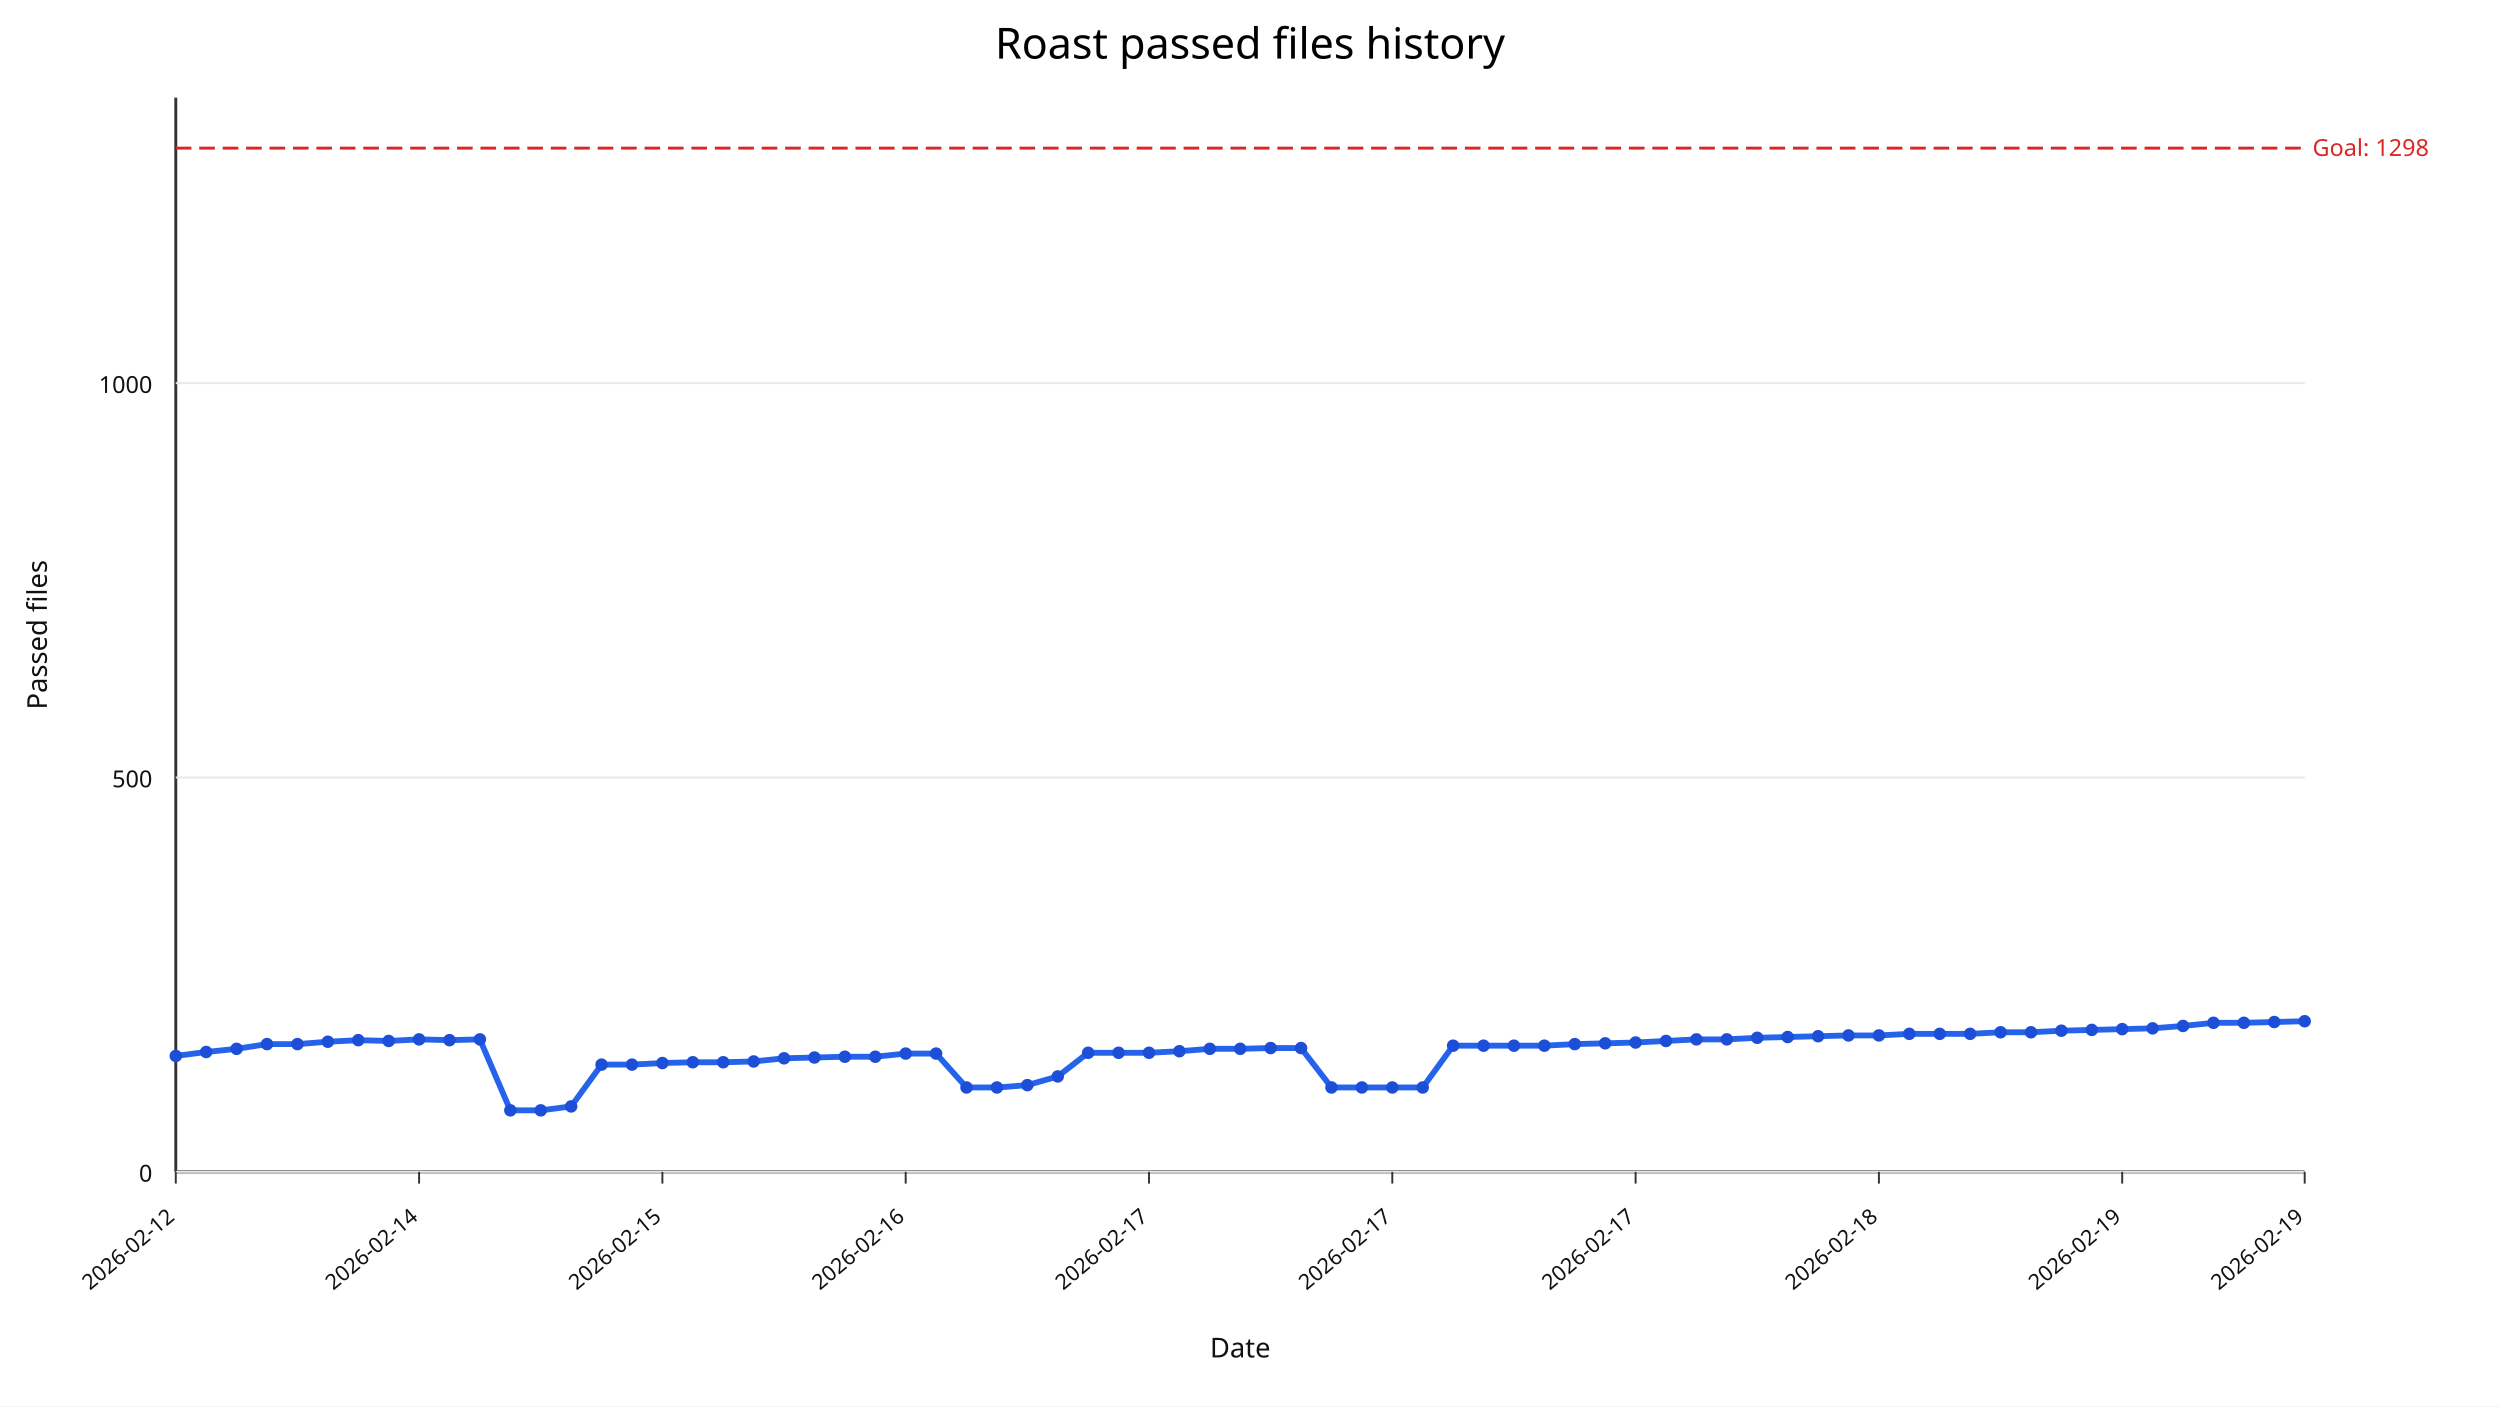
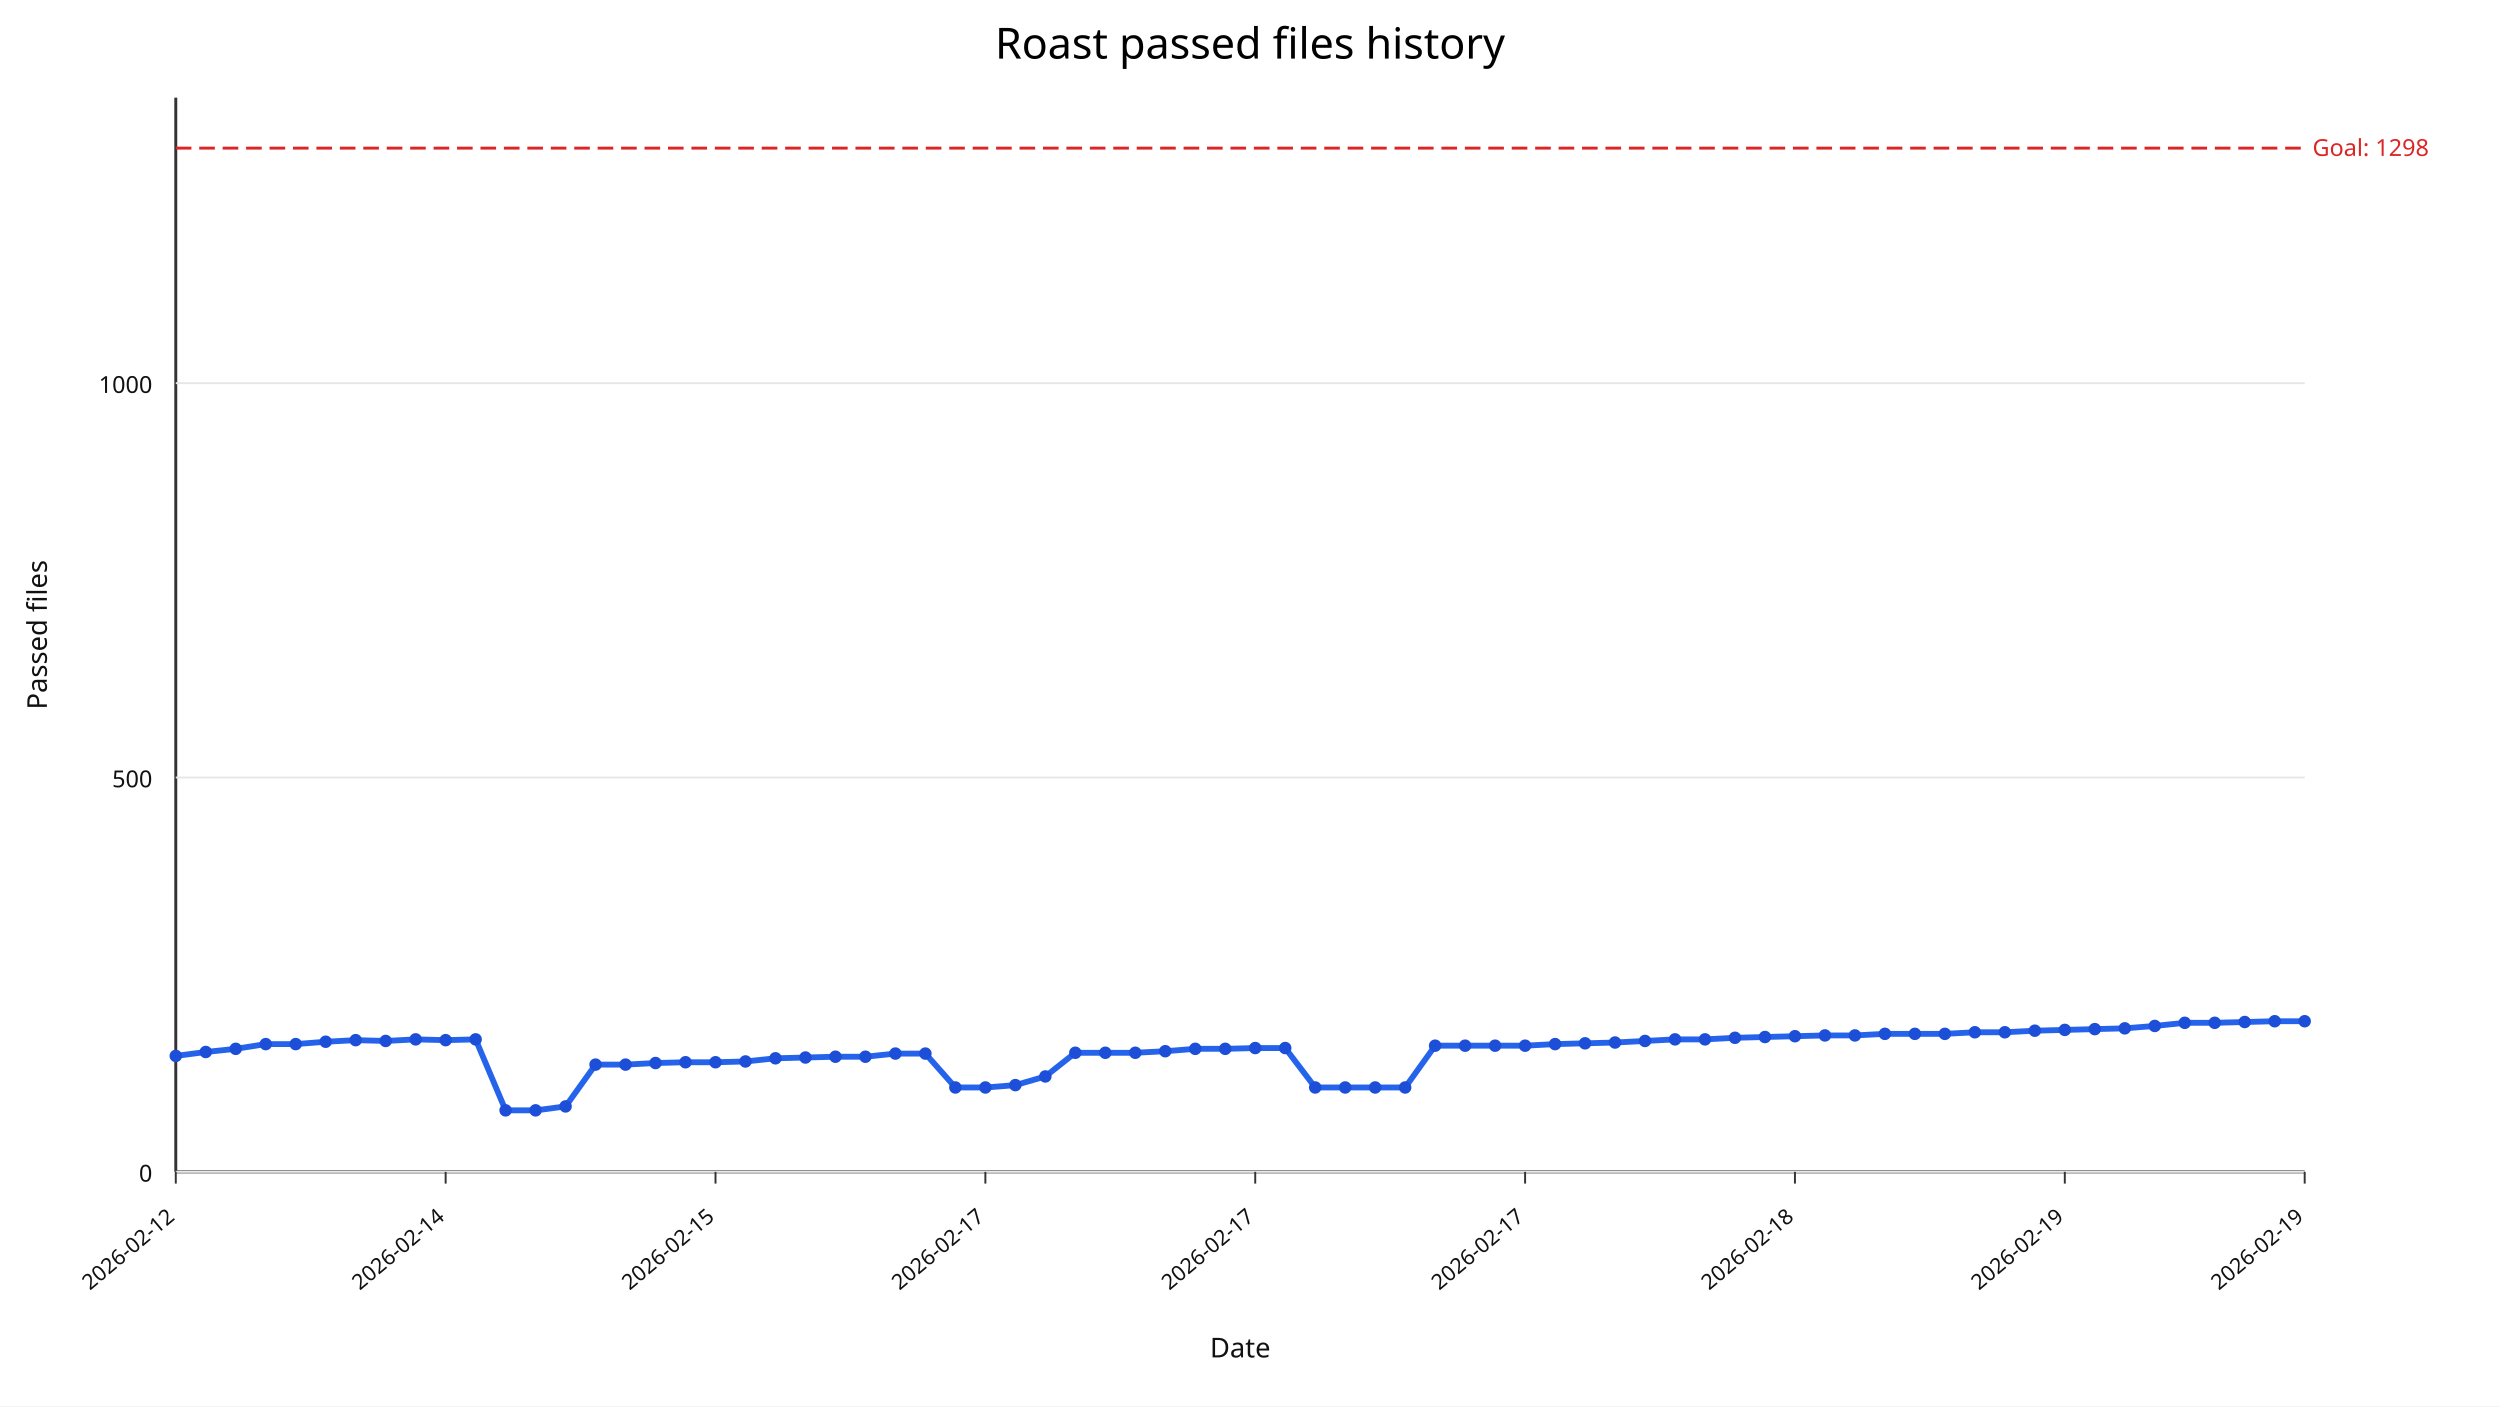
<svg xmlns="http://www.w3.org/2000/svg" width="1280" height="720" viewBox="0 0 1280 720">
  <rect width="100%" height="100%" fill="#ffffff" />
  <text x="640" y="30" text-anchor="middle" font-size="22" font-family="sans-serif">Roast passed files history</text>
  <line x1="90" y1="600" x2="1180" y2="600" stroke="#333" stroke-width="1.5" />
  <line x1="90" y1="50" x2="90" y2="600" stroke="#333" stroke-width="1.5" />
  <line x1="90" y1="600.00" x2="1180" y2="600.00" stroke="#e5e7eb" stroke-width="1" />
  <text x="78" y="605.00" text-anchor="end" font-size="12" fill="#111" font-family="sans-serif">0</text>
  <line x1="90" y1="398.09" x2="1180" y2="398.09" stroke="#e5e7eb" stroke-width="1" />
  <text x="78" y="403.09" text-anchor="end" font-size="12" fill="#111" font-family="sans-serif">500</text>
  <line x1="90" y1="196.18" x2="1180" y2="196.18" stroke="#e5e7eb" stroke-width="1" />
  <text x="78" y="201.18" text-anchor="end" font-size="12" fill="#111" font-family="sans-serif">1000</text>
  <line x1="90.00" y1="600" x2="90.00" y2="606" stroke="#333" stroke-width="1" />
  <text x="90.00" y="624" text-anchor="end" font-size="11" fill="#111" transform="rotate(-40 90.00,624)" font-family="sans-serif">2026-02-12</text>
-   <line x1="214.57" y1="600" x2="214.57" y2="606" stroke="#333" stroke-width="1" />
-   <text x="214.57" y="624" text-anchor="end" font-size="11" fill="#111" transform="rotate(-40 214.57,624)" font-family="sans-serif">2026-02-14</text>
-   <line x1="339.14" y1="600" x2="339.14" y2="606" stroke="#333" stroke-width="1" />
-   <text x="339.14" y="624" text-anchor="end" font-size="11" fill="#111" transform="rotate(-40 339.14,624)" font-family="sans-serif">2026-02-15</text>
-   <line x1="463.71" y1="600" x2="463.71" y2="606" stroke="#333" stroke-width="1" />
-   <text x="463.71" y="624" text-anchor="end" font-size="11" fill="#111" transform="rotate(-40 463.71,624)" font-family="sans-serif">2026-02-16</text>
-   <line x1="588.29" y1="600" x2="588.29" y2="606" stroke="#333" stroke-width="1" />
-   <text x="588.29" y="624" text-anchor="end" font-size="11" fill="#111" transform="rotate(-40 588.29,624)" font-family="sans-serif">2026-02-17</text>
-   <line x1="712.86" y1="600" x2="712.86" y2="606" stroke="#333" stroke-width="1" />
-   <text x="712.86" y="624" text-anchor="end" font-size="11" fill="#111" transform="rotate(-40 712.86,624)" font-family="sans-serif">2026-02-17</text>
-   <line x1="837.43" y1="600" x2="837.43" y2="606" stroke="#333" stroke-width="1" />
-   <text x="837.43" y="624" text-anchor="end" font-size="11" fill="#111" transform="rotate(-40 837.43,624)" font-family="sans-serif">2026-02-17</text>
-   <line x1="962.00" y1="600" x2="962.00" y2="606" stroke="#333" stroke-width="1" />
-   <text x="962.00" y="624" text-anchor="end" font-size="11" fill="#111" transform="rotate(-40 962.00,624)" font-family="sans-serif">2026-02-18</text>
-   <line x1="1086.57" y1="600" x2="1086.57" y2="606" stroke="#333" stroke-width="1" />
-   <text x="1086.57" y="624" text-anchor="end" font-size="11" fill="#111" transform="rotate(-40 1086.57,624)" font-family="sans-serif">2026-02-19</text>
+   <line x1="228.17" y1="600" x2="228.17" y2="606" stroke="#333" stroke-width="1" />
+   <text x="228.17" y="624" text-anchor="end" font-size="11" fill="#111" transform="rotate(-40 228.17,624)" font-family="sans-serif">2026-02-14</text>
+   <line x1="366.34" y1="600" x2="366.34" y2="606" stroke="#333" stroke-width="1" />
+   <text x="366.34" y="624" text-anchor="end" font-size="11" fill="#111" transform="rotate(-40 366.34,624)" font-family="sans-serif">2026-02-15</text>
+   <line x1="504.51" y1="600" x2="504.51" y2="606" stroke="#333" stroke-width="1" />
+   <text x="504.51" y="624" text-anchor="end" font-size="11" fill="#111" transform="rotate(-40 504.51,624)" font-family="sans-serif">2026-02-17</text>
+   <line x1="642.68" y1="600" x2="642.68" y2="606" stroke="#333" stroke-width="1" />
+   <text x="642.68" y="624" text-anchor="end" font-size="11" fill="#111" transform="rotate(-40 642.68,624)" font-family="sans-serif">2026-02-17</text>
+   <line x1="780.85" y1="600" x2="780.85" y2="606" stroke="#333" stroke-width="1" />
+   <text x="780.85" y="624" text-anchor="end" font-size="11" fill="#111" transform="rotate(-40 780.85,624)" font-family="sans-serif">2026-02-17</text>
+   <line x1="919.01" y1="600" x2="919.01" y2="606" stroke="#333" stroke-width="1" />
+   <text x="919.01" y="624" text-anchor="end" font-size="11" fill="#111" transform="rotate(-40 919.01,624)" font-family="sans-serif">2026-02-18</text>
+   <line x1="1057.18" y1="600" x2="1057.18" y2="606" stroke="#333" stroke-width="1" />
+   <text x="1057.18" y="624" text-anchor="end" font-size="11" fill="#111" transform="rotate(-40 1057.18,624)" font-family="sans-serif">2026-02-19</text>
  <line x1="1180.00" y1="600" x2="1180.00" y2="606" stroke="#333" stroke-width="1" />
  <text x="1180.00" y="624" text-anchor="end" font-size="11" fill="#111" transform="rotate(-40 1180.00,624)" font-family="sans-serif">2026-02-19</text>
  <line x1="90" y1="75.84" x2="1180" y2="75.84" stroke="#dc2626" stroke-width="1.5" stroke-dasharray="8,4" />
  <text x="1184" y="79.84" font-size="12" fill="#dc2626" font-family="sans-serif">Goal: 1298</text>
-   <polyline fill="none" stroke="#2563eb" stroke-width="3" points="90.00,540.64 105.57,538.62 121.14,537.00 136.71,534.58 152.29,534.58 167.86,533.37 183.43,532.56 199.00,532.97 214.57,532.16 230.14,532.56 245.71,532.16 261.29,568.50 276.86,568.50 292.43,566.48 308.00,545.08 323.57,545.08 339.14,544.27 354.71,543.87 370.29,543.87 385.86,543.47 401.43,541.85 417.00,541.45 432.57,541.04 448.14,541.04 463.71,539.43 479.29,539.43 494.86,556.79 510.43,556.79 526.00,555.58 541.57,551.14 557.14,539.02 572.71,539.02 588.29,539.02 603.86,538.22 619.43,537.00 635.00,537.00 650.57,536.60 666.14,536.60 681.71,556.79 697.29,556.79 712.86,556.79 728.43,556.79 744.00,535.39 759.57,535.39 775.14,535.39 790.71,535.39 806.29,534.58 821.86,534.18 837.43,533.77 853.00,532.97 868.57,532.16 884.14,532.16 899.71,531.35 915.29,530.95 930.86,530.54 946.43,530.14 962.00,530.14 977.57,529.33 993.14,529.33 1008.71,529.33 1024.29,528.52 1039.86,528.52 1055.43,527.72 1071.00,527.31 1086.57,526.91 1102.14,526.51 1117.71,525.29 1133.29,523.68 1148.86,523.68 1164.43,523.27 1180.00,522.87" />
+   <polyline fill="none" stroke="#2563eb" stroke-width="3" points="90.00,540.64 105.35,538.62 120.70,537.00 136.06,534.58 151.41,534.58 166.76,533.37 182.11,532.56 197.46,532.97 212.82,532.16 228.17,532.56 243.52,532.16 258.87,568.50 274.23,568.50 289.58,566.48 304.93,545.08 320.28,545.08 335.63,544.27 350.99,543.87 366.34,543.87 381.69,543.47 397.04,541.85 412.39,541.45 427.75,541.04 443.10,541.04 458.45,539.43 473.80,539.43 489.15,556.79 504.51,556.79 519.86,555.58 535.21,551.14 550.56,539.02 565.92,539.02 581.27,539.02 596.62,538.22 611.97,537.00 627.32,537.00 642.68,536.60 658.03,536.60 673.38,556.79 688.73,556.79 704.08,556.79 719.44,556.79 734.79,535.39 750.14,535.39 765.49,535.39 780.85,535.39 796.20,534.58 811.55,534.18 826.90,533.77 842.25,532.97 857.61,532.16 872.96,532.16 888.31,531.35 903.66,530.95 919.01,530.54 934.37,530.14 949.72,530.14 965.07,529.33 980.42,529.33 995.77,529.33 1011.13,528.52 1026.48,528.52 1041.83,527.72 1057.18,527.31 1072.54,526.91 1087.89,526.51 1103.24,525.29 1118.59,523.68 1133.94,523.68 1149.30,523.27 1164.65,522.87 1180.00,522.87" />
  <circle cx="90.00" cy="540.64" r="3.2" fill="#1d4ed8" />
-   <circle cx="105.57" cy="538.62" r="3.2" fill="#1d4ed8" />
-   <circle cx="121.14" cy="537.00" r="3.2" fill="#1d4ed8" />
-   <circle cx="136.71" cy="534.58" r="3.2" fill="#1d4ed8" />
-   <circle cx="152.29" cy="534.58" r="3.2" fill="#1d4ed8" />
-   <circle cx="167.86" cy="533.37" r="3.2" fill="#1d4ed8" />
-   <circle cx="183.43" cy="532.56" r="3.2" fill="#1d4ed8" />
-   <circle cx="199.00" cy="532.97" r="3.2" fill="#1d4ed8" />
-   <circle cx="214.57" cy="532.16" r="3.2" fill="#1d4ed8" />
-   <circle cx="230.14" cy="532.56" r="3.2" fill="#1d4ed8" />
-   <circle cx="245.71" cy="532.16" r="3.2" fill="#1d4ed8" />
-   <circle cx="261.29" cy="568.50" r="3.2" fill="#1d4ed8" />
-   <circle cx="276.86" cy="568.50" r="3.2" fill="#1d4ed8" />
-   <circle cx="292.43" cy="566.48" r="3.2" fill="#1d4ed8" />
-   <circle cx="308.00" cy="545.08" r="3.2" fill="#1d4ed8" />
-   <circle cx="323.57" cy="545.08" r="3.2" fill="#1d4ed8" />
-   <circle cx="339.14" cy="544.27" r="3.2" fill="#1d4ed8" />
-   <circle cx="354.71" cy="543.87" r="3.2" fill="#1d4ed8" />
-   <circle cx="370.29" cy="543.87" r="3.2" fill="#1d4ed8" />
-   <circle cx="385.86" cy="543.47" r="3.2" fill="#1d4ed8" />
-   <circle cx="401.43" cy="541.85" r="3.2" fill="#1d4ed8" />
-   <circle cx="417.00" cy="541.45" r="3.2" fill="#1d4ed8" />
-   <circle cx="432.57" cy="541.04" r="3.2" fill="#1d4ed8" />
-   <circle cx="448.14" cy="541.04" r="3.2" fill="#1d4ed8" />
-   <circle cx="463.71" cy="539.43" r="3.2" fill="#1d4ed8" />
-   <circle cx="479.29" cy="539.43" r="3.2" fill="#1d4ed8" />
-   <circle cx="494.86" cy="556.79" r="3.2" fill="#1d4ed8" />
-   <circle cx="510.43" cy="556.79" r="3.2" fill="#1d4ed8" />
-   <circle cx="526.00" cy="555.58" r="3.2" fill="#1d4ed8" />
-   <circle cx="541.57" cy="551.14" r="3.2" fill="#1d4ed8" />
-   <circle cx="557.14" cy="539.02" r="3.2" fill="#1d4ed8" />
-   <circle cx="572.71" cy="539.02" r="3.2" fill="#1d4ed8" />
-   <circle cx="588.29" cy="539.02" r="3.2" fill="#1d4ed8" />
-   <circle cx="603.86" cy="538.22" r="3.2" fill="#1d4ed8" />
-   <circle cx="619.43" cy="537.00" r="3.2" fill="#1d4ed8" />
-   <circle cx="635.00" cy="537.00" r="3.2" fill="#1d4ed8" />
-   <circle cx="650.57" cy="536.60" r="3.2" fill="#1d4ed8" />
-   <circle cx="666.14" cy="536.60" r="3.2" fill="#1d4ed8" />
-   <circle cx="681.71" cy="556.79" r="3.2" fill="#1d4ed8" />
-   <circle cx="697.29" cy="556.79" r="3.2" fill="#1d4ed8" />
-   <circle cx="712.86" cy="556.79" r="3.2" fill="#1d4ed8" />
-   <circle cx="728.43" cy="556.79" r="3.2" fill="#1d4ed8" />
-   <circle cx="744.00" cy="535.39" r="3.2" fill="#1d4ed8" />
-   <circle cx="759.57" cy="535.39" r="3.2" fill="#1d4ed8" />
-   <circle cx="775.14" cy="535.39" r="3.2" fill="#1d4ed8" />
-   <circle cx="790.71" cy="535.39" r="3.2" fill="#1d4ed8" />
-   <circle cx="806.29" cy="534.58" r="3.2" fill="#1d4ed8" />
-   <circle cx="821.86" cy="534.18" r="3.2" fill="#1d4ed8" />
-   <circle cx="837.43" cy="533.77" r="3.2" fill="#1d4ed8" />
-   <circle cx="853.00" cy="532.97" r="3.2" fill="#1d4ed8" />
-   <circle cx="868.57" cy="532.16" r="3.2" fill="#1d4ed8" />
-   <circle cx="884.14" cy="532.16" r="3.2" fill="#1d4ed8" />
-   <circle cx="899.71" cy="531.35" r="3.2" fill="#1d4ed8" />
-   <circle cx="915.29" cy="530.95" r="3.2" fill="#1d4ed8" />
-   <circle cx="930.86" cy="530.54" r="3.2" fill="#1d4ed8" />
-   <circle cx="946.43" cy="530.14" r="3.2" fill="#1d4ed8" />
-   <circle cx="962.00" cy="530.14" r="3.2" fill="#1d4ed8" />
-   <circle cx="977.57" cy="529.33" r="3.2" fill="#1d4ed8" />
-   <circle cx="993.14" cy="529.33" r="3.2" fill="#1d4ed8" />
-   <circle cx="1008.71" cy="529.33" r="3.2" fill="#1d4ed8" />
-   <circle cx="1024.29" cy="528.52" r="3.2" fill="#1d4ed8" />
-   <circle cx="1039.86" cy="528.52" r="3.2" fill="#1d4ed8" />
-   <circle cx="1055.43" cy="527.72" r="3.2" fill="#1d4ed8" />
-   <circle cx="1071.00" cy="527.31" r="3.2" fill="#1d4ed8" />
-   <circle cx="1086.57" cy="526.91" r="3.2" fill="#1d4ed8" />
-   <circle cx="1102.14" cy="526.51" r="3.2" fill="#1d4ed8" />
-   <circle cx="1117.71" cy="525.29" r="3.2" fill="#1d4ed8" />
-   <circle cx="1133.29" cy="523.68" r="3.2" fill="#1d4ed8" />
-   <circle cx="1148.86" cy="523.68" r="3.2" fill="#1d4ed8" />
-   <circle cx="1164.43" cy="523.27" r="3.2" fill="#1d4ed8" />
+   <circle cx="105.35" cy="538.62" r="3.2" fill="#1d4ed8" />
+   <circle cx="120.70" cy="537.00" r="3.2" fill="#1d4ed8" />
+   <circle cx="136.06" cy="534.58" r="3.2" fill="#1d4ed8" />
+   <circle cx="151.41" cy="534.58" r="3.2" fill="#1d4ed8" />
+   <circle cx="166.76" cy="533.37" r="3.2" fill="#1d4ed8" />
+   <circle cx="182.11" cy="532.56" r="3.2" fill="#1d4ed8" />
+   <circle cx="197.46" cy="532.97" r="3.2" fill="#1d4ed8" />
+   <circle cx="212.82" cy="532.16" r="3.2" fill="#1d4ed8" />
+   <circle cx="228.17" cy="532.56" r="3.2" fill="#1d4ed8" />
+   <circle cx="243.52" cy="532.16" r="3.2" fill="#1d4ed8" />
+   <circle cx="258.87" cy="568.50" r="3.2" fill="#1d4ed8" />
+   <circle cx="274.23" cy="568.50" r="3.2" fill="#1d4ed8" />
+   <circle cx="289.58" cy="566.48" r="3.2" fill="#1d4ed8" />
+   <circle cx="304.93" cy="545.08" r="3.2" fill="#1d4ed8" />
+   <circle cx="320.28" cy="545.08" r="3.2" fill="#1d4ed8" />
+   <circle cx="335.63" cy="544.27" r="3.2" fill="#1d4ed8" />
+   <circle cx="350.99" cy="543.87" r="3.2" fill="#1d4ed8" />
+   <circle cx="366.34" cy="543.87" r="3.2" fill="#1d4ed8" />
+   <circle cx="381.69" cy="543.47" r="3.2" fill="#1d4ed8" />
+   <circle cx="397.04" cy="541.85" r="3.2" fill="#1d4ed8" />
+   <circle cx="412.39" cy="541.45" r="3.2" fill="#1d4ed8" />
+   <circle cx="427.75" cy="541.04" r="3.2" fill="#1d4ed8" />
+   <circle cx="443.10" cy="541.04" r="3.2" fill="#1d4ed8" />
+   <circle cx="458.45" cy="539.43" r="3.2" fill="#1d4ed8" />
+   <circle cx="473.80" cy="539.43" r="3.2" fill="#1d4ed8" />
+   <circle cx="489.15" cy="556.79" r="3.2" fill="#1d4ed8" />
+   <circle cx="504.51" cy="556.79" r="3.2" fill="#1d4ed8" />
+   <circle cx="519.86" cy="555.58" r="3.2" fill="#1d4ed8" />
+   <circle cx="535.21" cy="551.14" r="3.2" fill="#1d4ed8" />
+   <circle cx="550.56" cy="539.02" r="3.2" fill="#1d4ed8" />
+   <circle cx="565.92" cy="539.02" r="3.2" fill="#1d4ed8" />
+   <circle cx="581.27" cy="539.02" r="3.2" fill="#1d4ed8" />
+   <circle cx="596.62" cy="538.22" r="3.2" fill="#1d4ed8" />
+   <circle cx="611.97" cy="537.00" r="3.2" fill="#1d4ed8" />
+   <circle cx="627.32" cy="537.00" r="3.2" fill="#1d4ed8" />
+   <circle cx="642.68" cy="536.60" r="3.2" fill="#1d4ed8" />
+   <circle cx="658.03" cy="536.60" r="3.2" fill="#1d4ed8" />
+   <circle cx="673.38" cy="556.79" r="3.2" fill="#1d4ed8" />
+   <circle cx="688.73" cy="556.79" r="3.2" fill="#1d4ed8" />
+   <circle cx="704.08" cy="556.79" r="3.2" fill="#1d4ed8" />
+   <circle cx="719.44" cy="556.79" r="3.2" fill="#1d4ed8" />
+   <circle cx="734.79" cy="535.39" r="3.2" fill="#1d4ed8" />
+   <circle cx="750.14" cy="535.39" r="3.2" fill="#1d4ed8" />
+   <circle cx="765.49" cy="535.39" r="3.2" fill="#1d4ed8" />
+   <circle cx="780.85" cy="535.39" r="3.2" fill="#1d4ed8" />
+   <circle cx="796.20" cy="534.58" r="3.2" fill="#1d4ed8" />
+   <circle cx="811.55" cy="534.18" r="3.2" fill="#1d4ed8" />
+   <circle cx="826.90" cy="533.77" r="3.2" fill="#1d4ed8" />
+   <circle cx="842.25" cy="532.97" r="3.2" fill="#1d4ed8" />
+   <circle cx="857.61" cy="532.16" r="3.2" fill="#1d4ed8" />
+   <circle cx="872.96" cy="532.16" r="3.2" fill="#1d4ed8" />
+   <circle cx="888.31" cy="531.35" r="3.2" fill="#1d4ed8" />
+   <circle cx="903.66" cy="530.95" r="3.2" fill="#1d4ed8" />
+   <circle cx="919.01" cy="530.54" r="3.2" fill="#1d4ed8" />
+   <circle cx="934.37" cy="530.14" r="3.2" fill="#1d4ed8" />
+   <circle cx="949.72" cy="530.14" r="3.2" fill="#1d4ed8" />
+   <circle cx="965.07" cy="529.33" r="3.2" fill="#1d4ed8" />
+   <circle cx="980.42" cy="529.33" r="3.2" fill="#1d4ed8" />
+   <circle cx="995.77" cy="529.33" r="3.2" fill="#1d4ed8" />
+   <circle cx="1011.13" cy="528.52" r="3.2" fill="#1d4ed8" />
+   <circle cx="1026.48" cy="528.52" r="3.2" fill="#1d4ed8" />
+   <circle cx="1041.83" cy="527.72" r="3.2" fill="#1d4ed8" />
+   <circle cx="1057.18" cy="527.31" r="3.2" fill="#1d4ed8" />
+   <circle cx="1072.54" cy="526.91" r="3.2" fill="#1d4ed8" />
+   <circle cx="1087.89" cy="526.51" r="3.2" fill="#1d4ed8" />
+   <circle cx="1103.24" cy="525.29" r="3.2" fill="#1d4ed8" />
+   <circle cx="1118.59" cy="523.68" r="3.2" fill="#1d4ed8" />
+   <circle cx="1133.94" cy="523.68" r="3.2" fill="#1d4ed8" />
+   <circle cx="1149.30" cy="523.27" r="3.2" fill="#1d4ed8" />
+   <circle cx="1164.65" cy="522.87" r="3.2" fill="#1d4ed8" />
  <circle cx="1180.00" cy="522.87" r="3.2" fill="#1d4ed8" />
  <text x="635" y="695" text-anchor="middle" font-size="14" fill="#111" font-family="sans-serif">Date</text>
  <text x="24" y="325" text-anchor="middle" font-size="14" fill="#111" transform="rotate(-90 24,325)" font-family="sans-serif">Passed files</text>
</svg>
